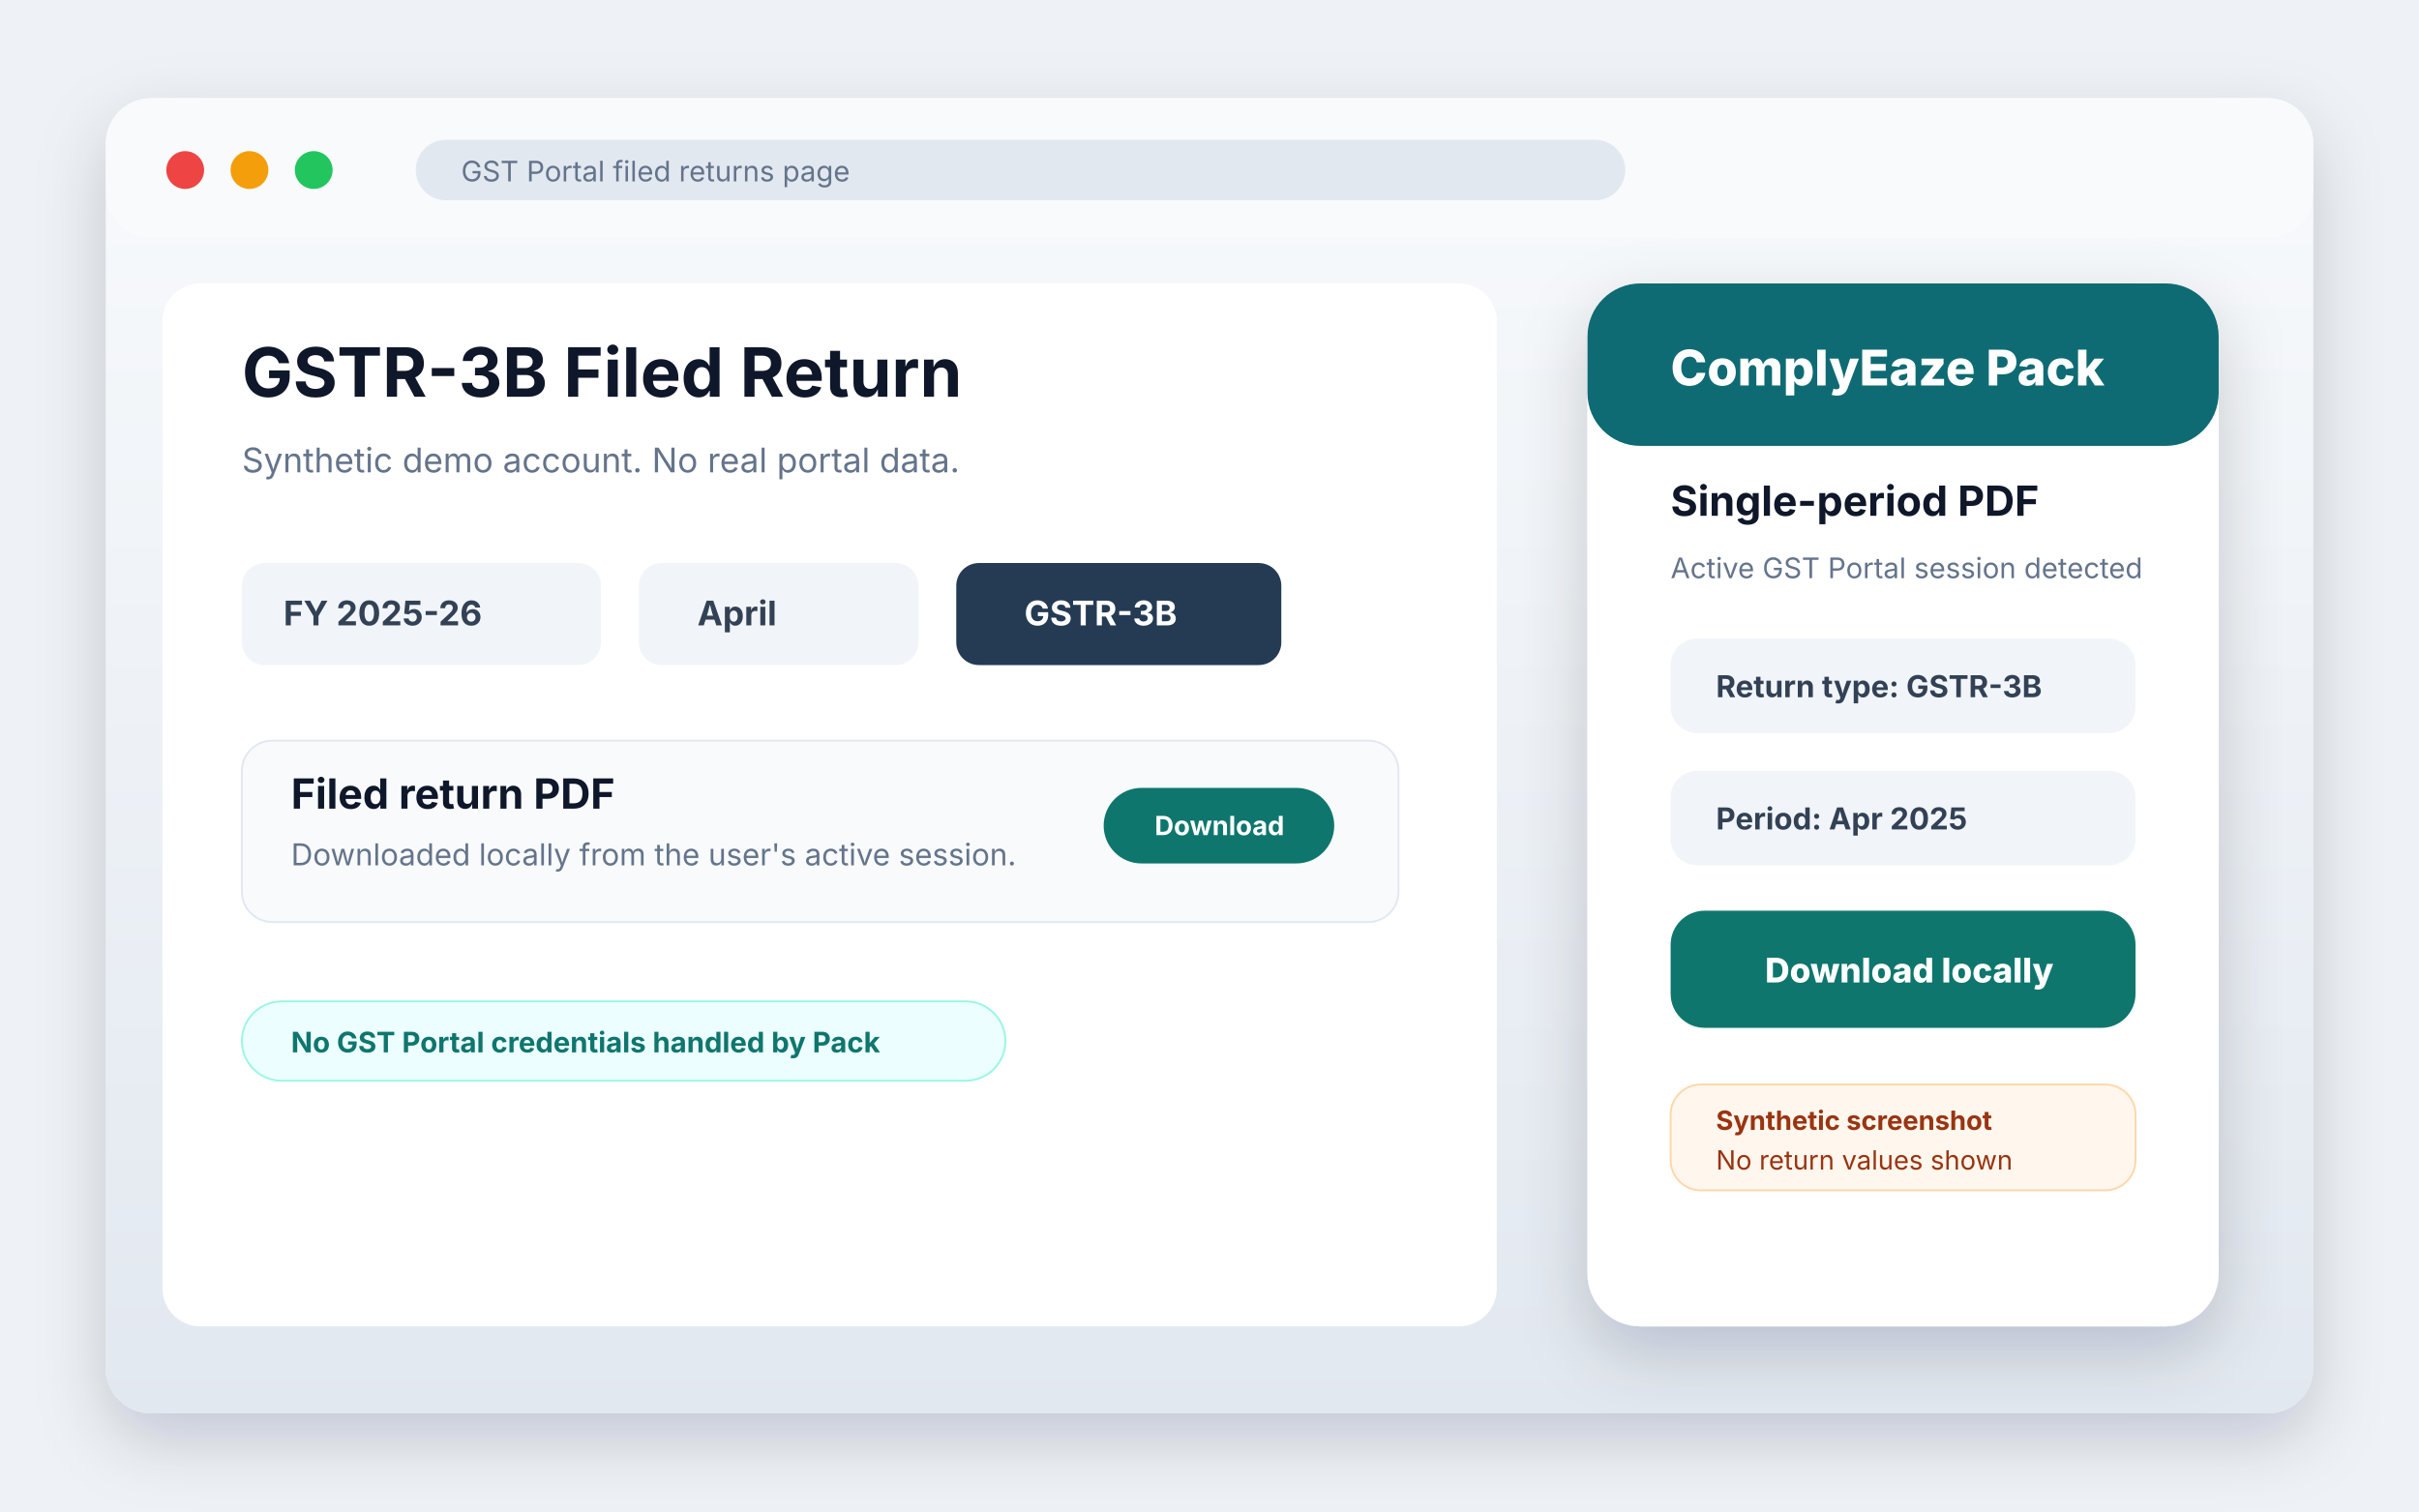
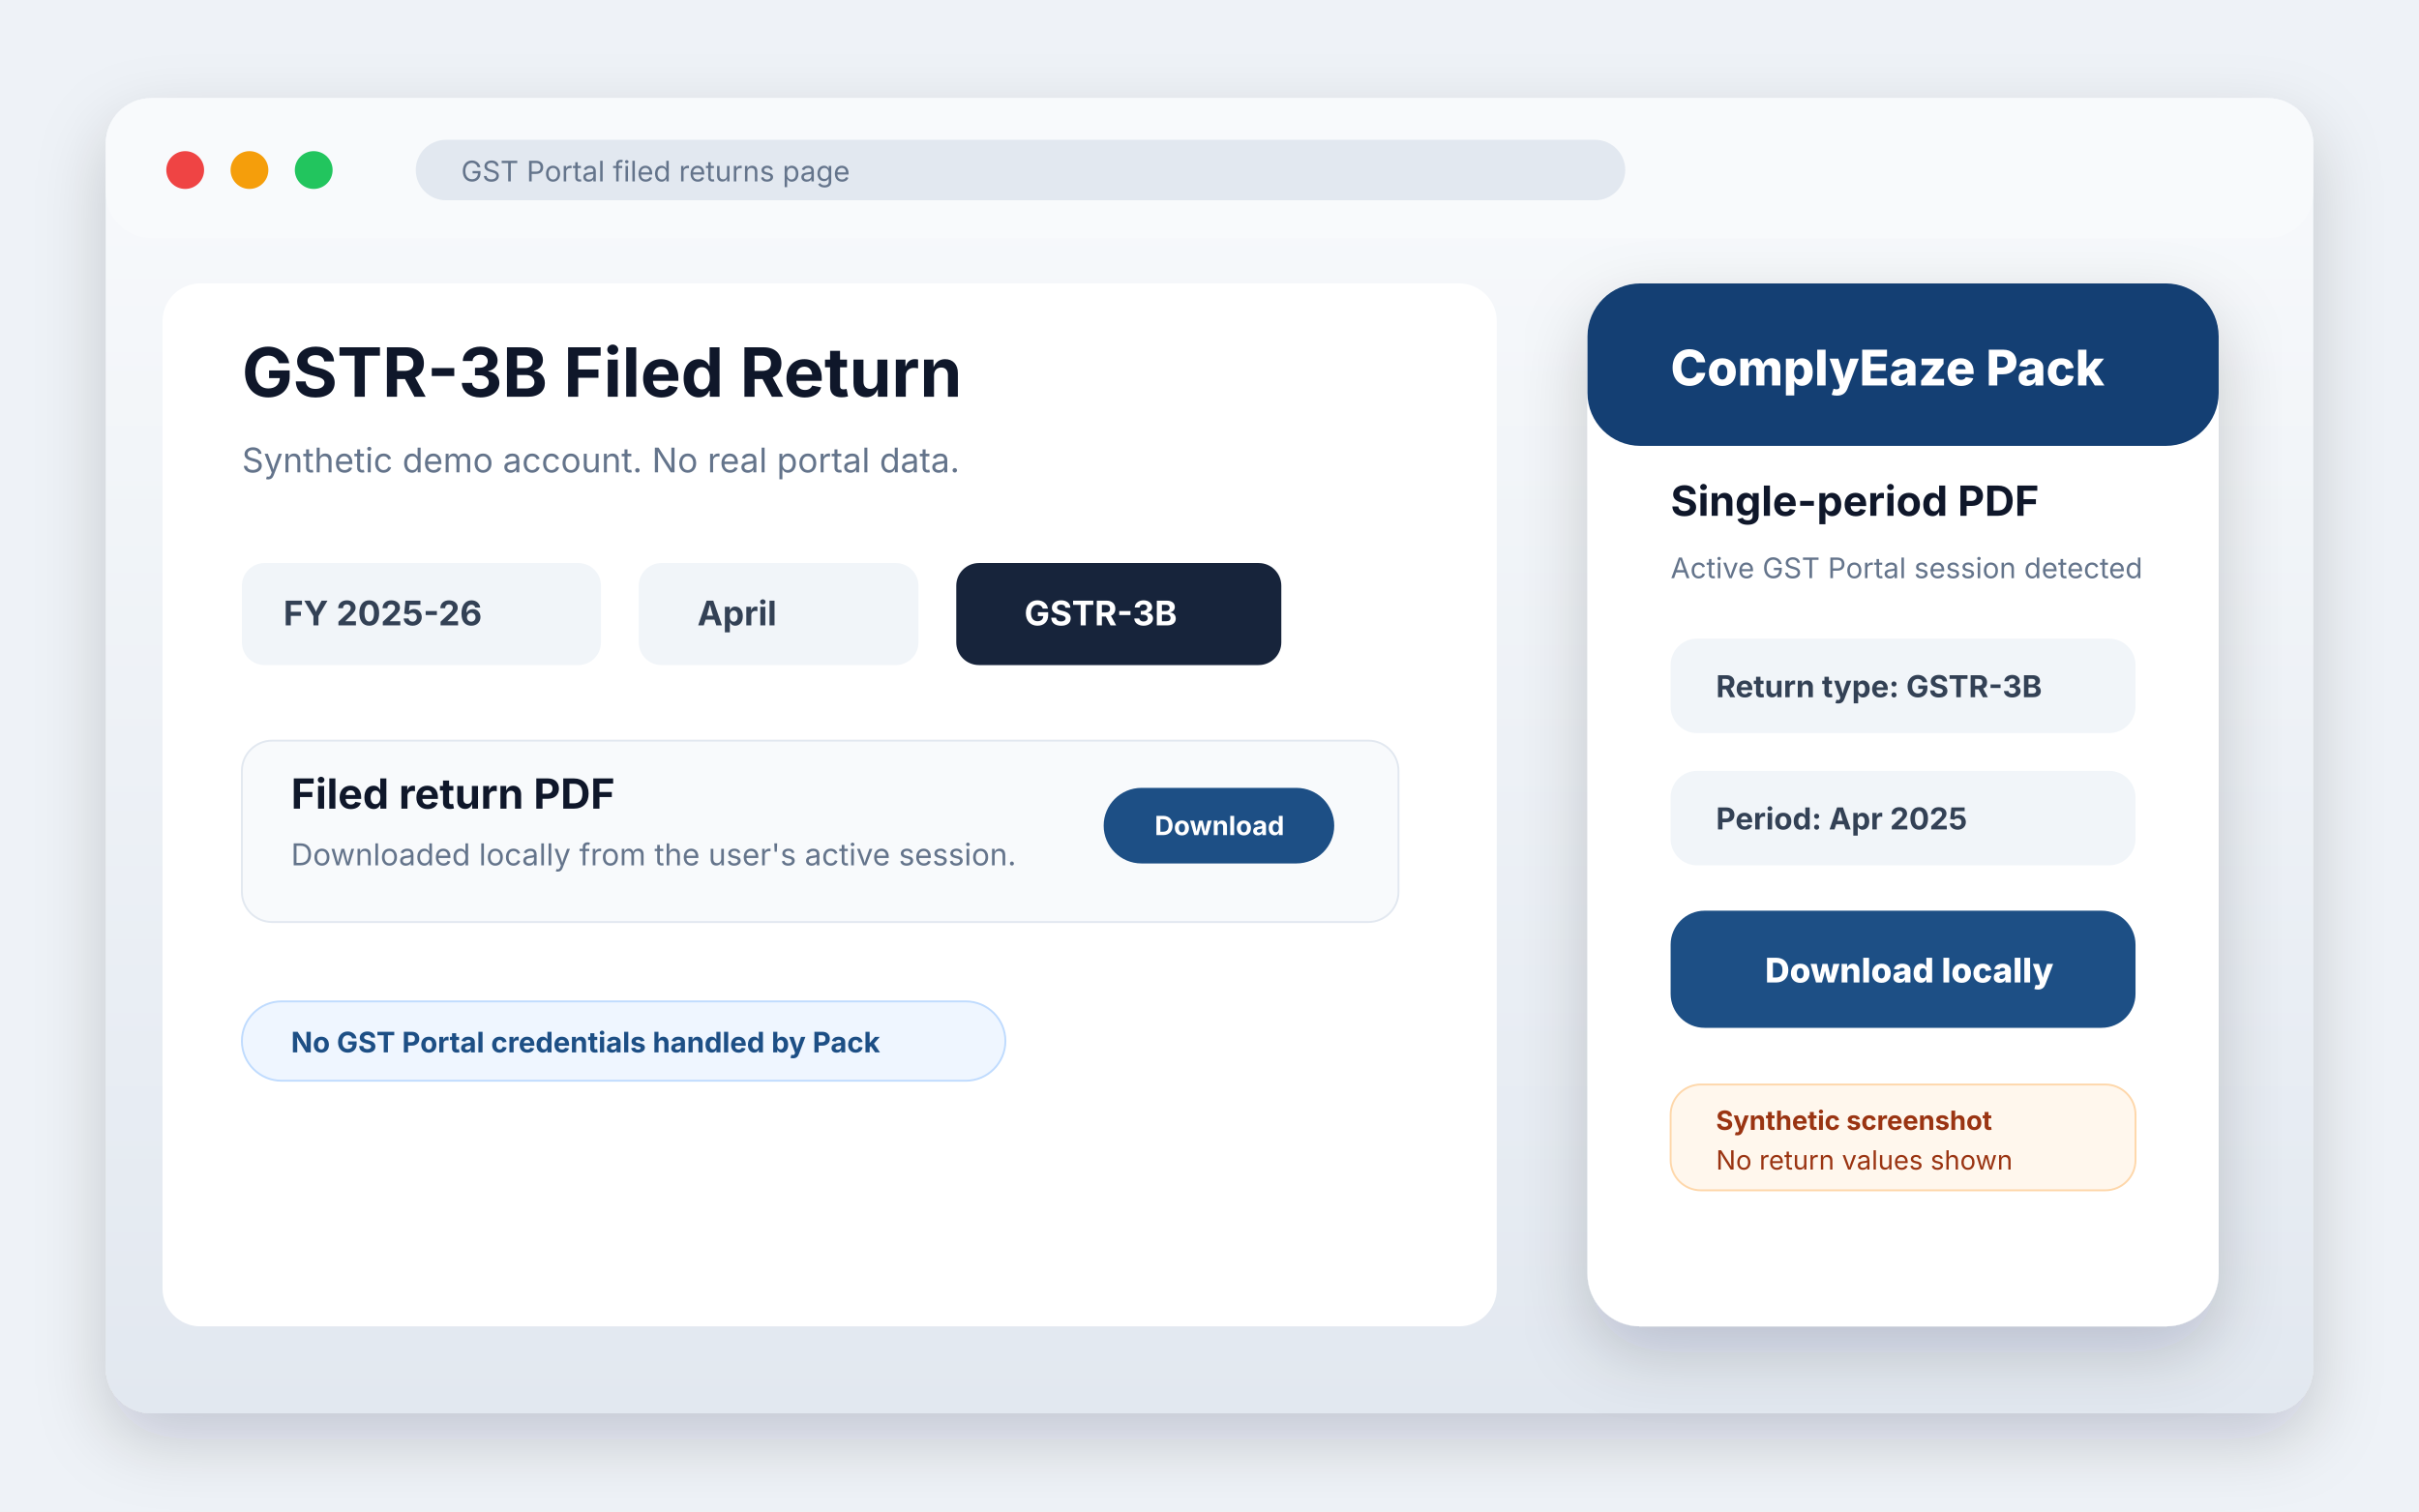
<svg xmlns="http://www.w3.org/2000/svg" width="1280" height="800" viewBox="0 0 1280 800" role="img" aria-labelledby="title desc">
  <defs>
    <linearGradient id="chrome" x1="0" y1="0" x2="0" y2="1">
      <stop offset="0" stop-color="#f8fafc" />
      <stop offset="1" stop-color="#e2e8f0" />
    </linearGradient>
    <filter id="shadow" x="-10%" y="-10%" width="120%" height="120%">
      <feDropShadow dx="0" dy="14" stdDeviation="18" flood-color="#0f172a" flood-opacity="0.18" />
    </filter>
  </defs>
  <rect width="1280" height="800" fill="#eef2f7" />
  <rect x="56" y="52" width="1168" height="696" rx="24" fill="url(#chrome)" filter="url(#shadow)" />
  <rect x="56" y="52" width="1168" height="74" rx="24" fill="#f8fafc" />
  <circle cx="98" cy="90" r="10" fill="#ef4444" />
  <circle cx="132" cy="90" r="10" fill="#f59e0b" />
  <circle cx="166" cy="90" r="10" fill="#22c55e" />
  <rect x="220" y="74" width="640" height="32" rx="16" fill="#e2e8f0" />
  <text x="244" y="96" fill="#64748b" font-family="Inter, Arial, sans-serif" font-size="15">GST Portal filed returns page</text>
  <rect x="86" y="150" width="706" height="552" rx="20" fill="#ffffff" />
  <text x="128" y="210" fill="#0f172a" font-family="Inter, Arial, sans-serif" font-size="36" font-weight="750">GSTR-3B Filed Return</text>
  <text x="128" y="250" fill="#64748b" font-family="Inter, Arial, sans-serif" font-size="18">Synthetic demo account. No real portal data.</text>
  <rect x="128" y="298" width="190" height="54" rx="12" fill="#f1f5f9" />
  <text x="150" y="331" fill="#334155" font-family="Inter, Arial, sans-serif" font-size="18" font-weight="700">FY 2025-26</text>
  <rect x="338" y="298" width="148" height="54" rx="12" fill="#f1f5f9" />
  <text x="369" y="331" fill="#334155" font-family="Inter, Arial, sans-serif" font-size="18" font-weight="700">April</text>
-   <rect x="506" y="298" width="172" height="54" rx="12" fill="#243b53" />
+   <rect x="506" y="298" width="172" height="54" rx="12" fill="#17243b" />
  <text x="542" y="331" fill="#ffffff" font-family="Inter, Arial, sans-serif" font-size="18" font-weight="750">GSTR-3B</text>
  <rect x="128" y="392" width="612" height="96" rx="16" fill="#f8fafc" stroke="#e2e8f0" />
  <text x="154" y="428" fill="#0f172a" font-family="Inter, Arial, sans-serif" font-size="22" font-weight="750">Filed return PDF</text>
  <text x="154" y="458" fill="#64748b" font-family="Inter, Arial, sans-serif" font-size="16">Downloaded locally from the user's active session.</text>
-   <rect x="584" y="417" width="122" height="40" rx="20" fill="#0f766e" />
+   <rect x="584" y="417" width="122" height="40" rx="20" fill="#1d4f85" />
  <text x="611" y="442" fill="#ffffff" font-family="Inter, Arial, sans-serif" font-size="14" font-weight="750">Download</text>
-   <rect x="128" y="530" width="404" height="42" rx="21" fill="#ecfeff" stroke="#99f6e4" />
-   <text x="154" y="557" fill="#0f766e" font-family="Inter, Arial, sans-serif" font-size="15" font-weight="700">No GST Portal credentials handled by Pack</text>
+   <rect x="128" y="530" width="404" height="42" rx="21" fill="#eff6ff" stroke="#bfdbfe" />
+   <text x="154" y="557" fill="#1d4f85" font-family="Inter, Arial, sans-serif" font-size="15" font-weight="700">No GST Portal credentials handled by Pack</text>
  <rect x="840" y="150" width="334" height="552" rx="28" fill="#ffffff" filter="url(#shadow)" />
-   <rect x="840" y="150" width="334" height="86" rx="28" fill="#0f6b73" />
+   <rect x="840" y="150" width="334" height="86" rx="28" fill="#143f73" />
  <text x="884" y="204" fill="#ffffff" font-family="Inter, Arial, sans-serif" font-size="26" font-weight="800">ComplyEaze Pack</text>
  <text x="884" y="273" fill="#0f172a" font-family="Inter, Arial, sans-serif" font-size="22" font-weight="750">Single-period PDF</text>
  <text x="884" y="306" fill="#64748b" font-family="Inter, Arial, sans-serif" font-size="15">Active GST Portal session detected</text>
  <rect x="884" y="338" width="246" height="50" rx="14" fill="#f1f5f9" />
  <text x="908" y="369" fill="#334155" font-family="Inter, Arial, sans-serif" font-size="16" font-weight="700">Return type: GSTR-3B</text>
  <rect x="884" y="408" width="246" height="50" rx="14" fill="#f1f5f9" />
  <text x="908" y="439" fill="#334155" font-family="Inter, Arial, sans-serif" font-size="16" font-weight="700">Period: Apr 2025</text>
-   <rect x="884" y="482" width="246" height="62" rx="18" fill="#0f766e" />
+   <rect x="884" y="482" width="246" height="62" rx="18" fill="#1d4f85" />
  <text x="934" y="520" fill="#ffffff" font-family="Inter, Arial, sans-serif" font-size="18" font-weight="800">Download locally</text>
  <rect x="884" y="574" width="246" height="56" rx="16" fill="#fff7ed" stroke="#fed7aa" />
  <text x="908" y="598" fill="#9a3412" font-family="Inter, Arial, sans-serif" font-size="14" font-weight="750">Synthetic screenshot</text>
  <text x="908" y="619" fill="#9a3412" font-family="Inter, Arial, sans-serif" font-size="14">No return values shown</text>
</svg>
